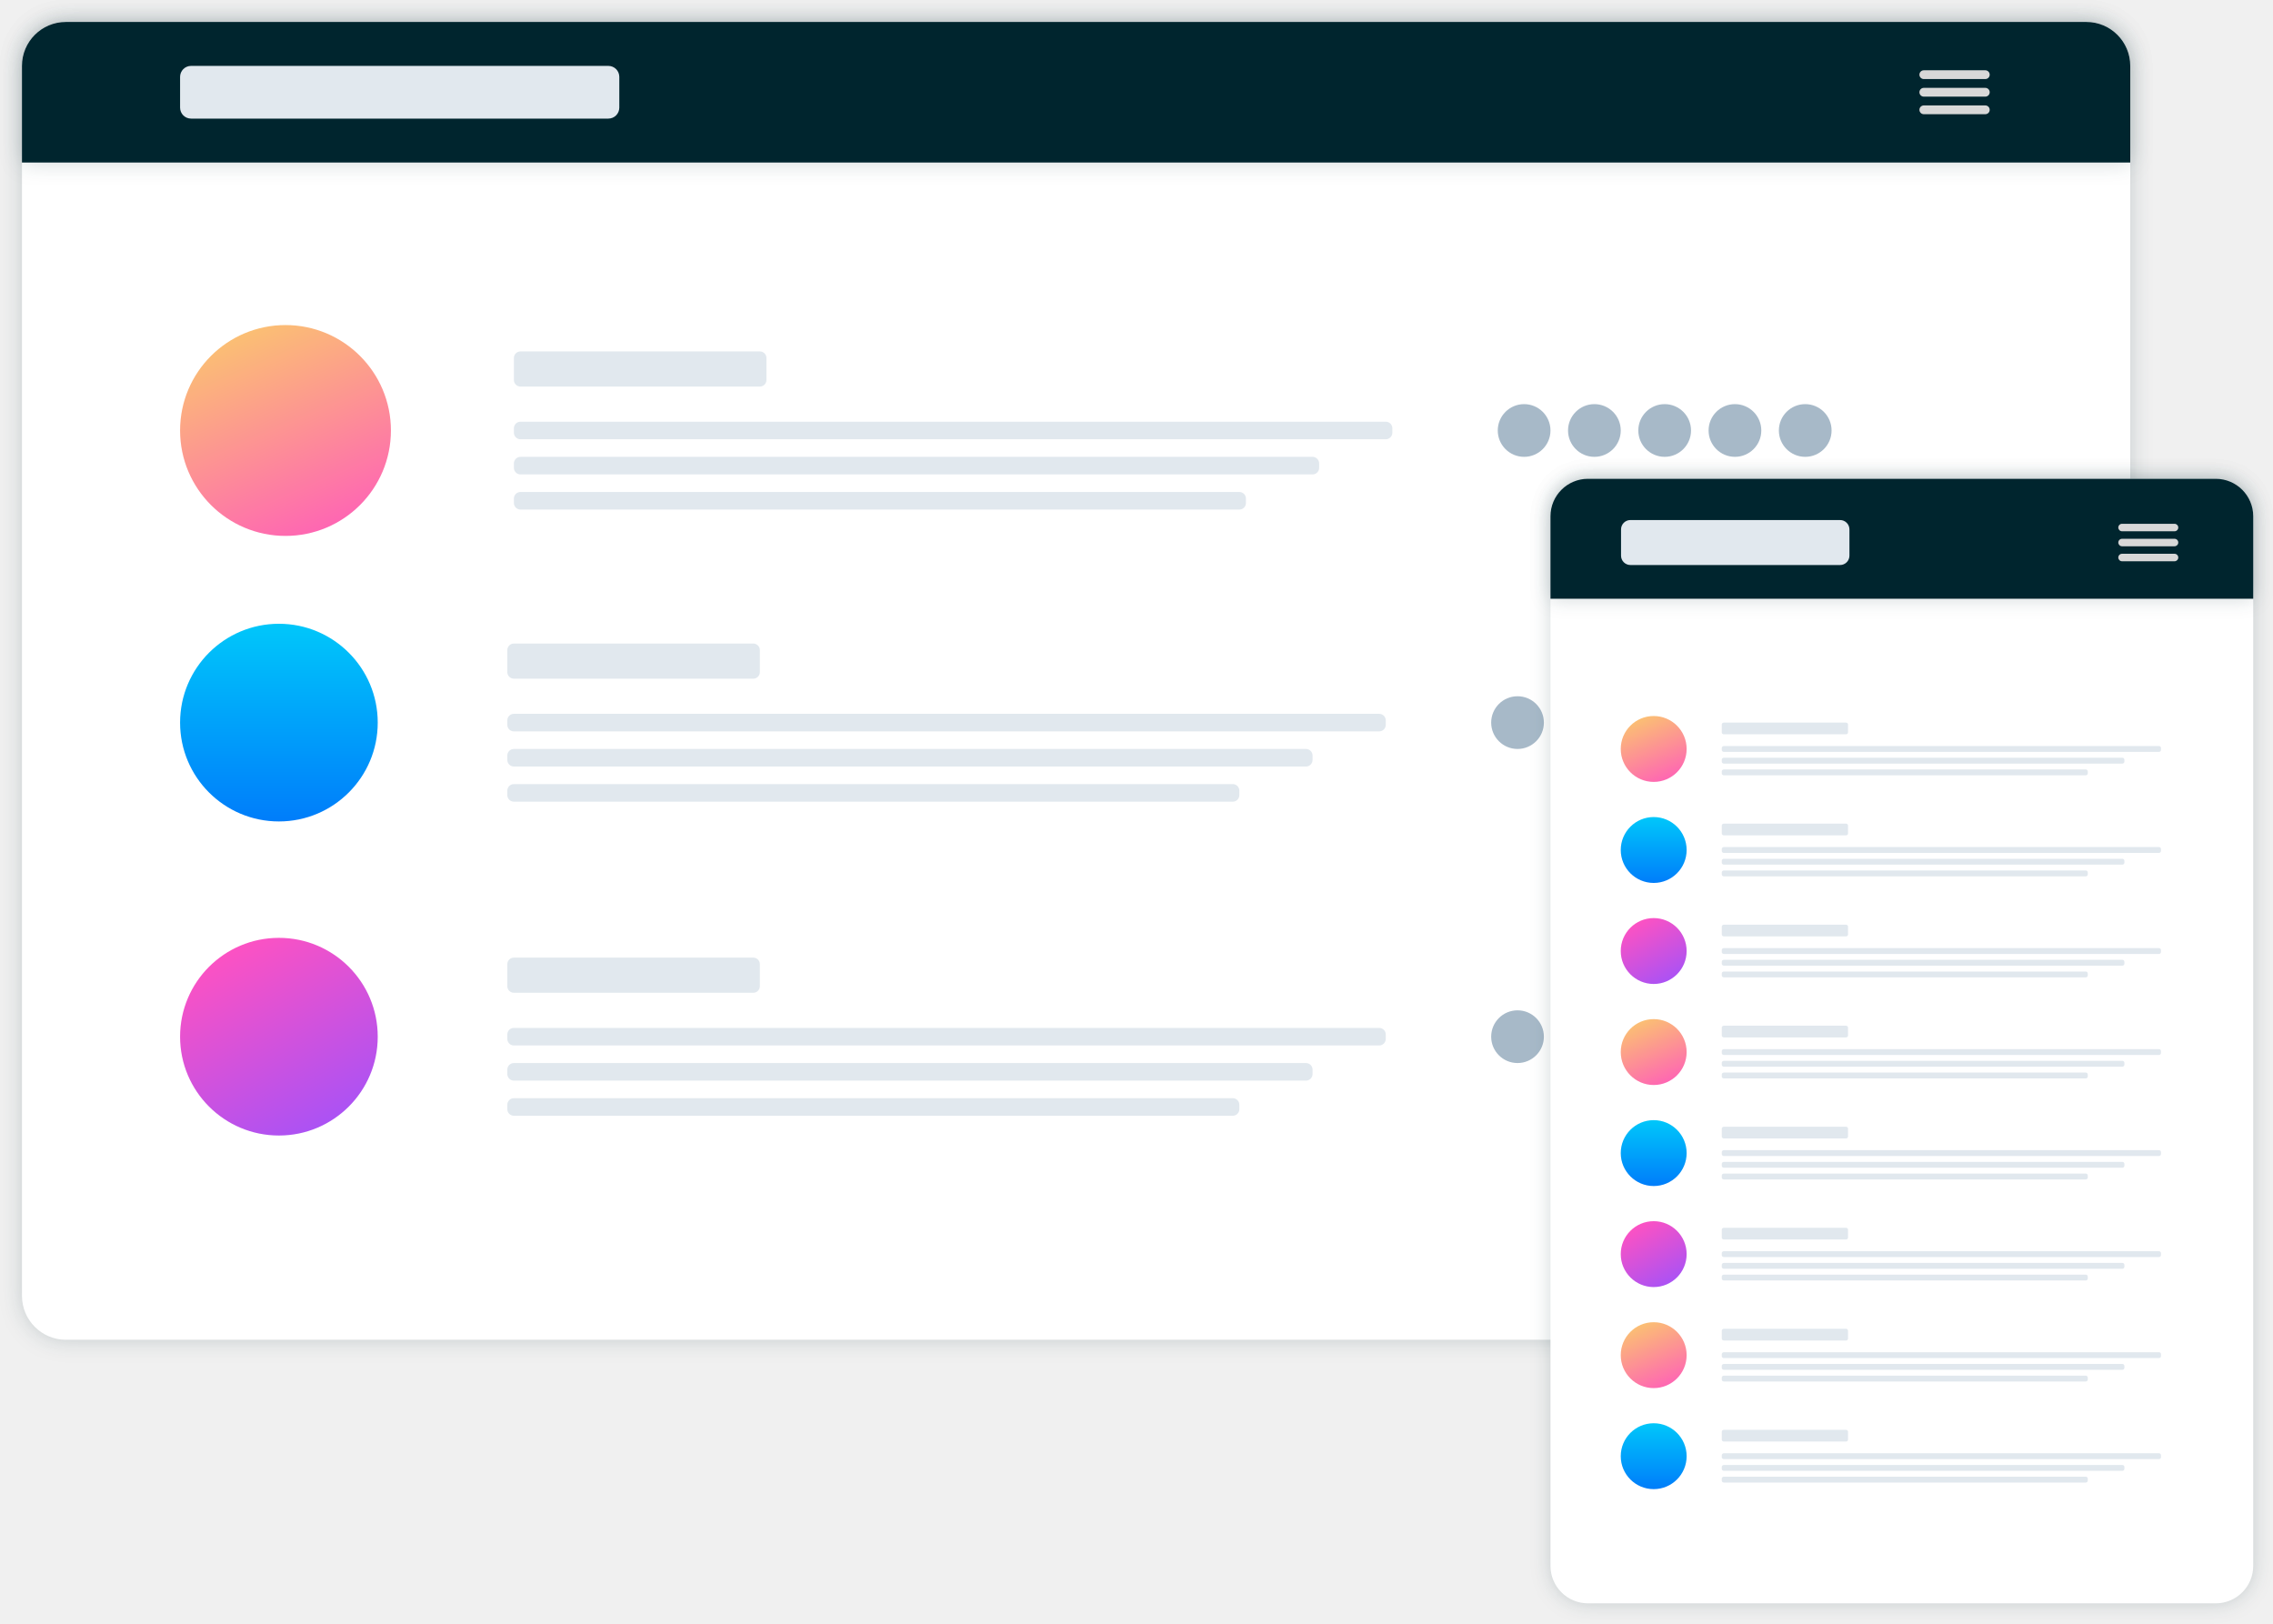
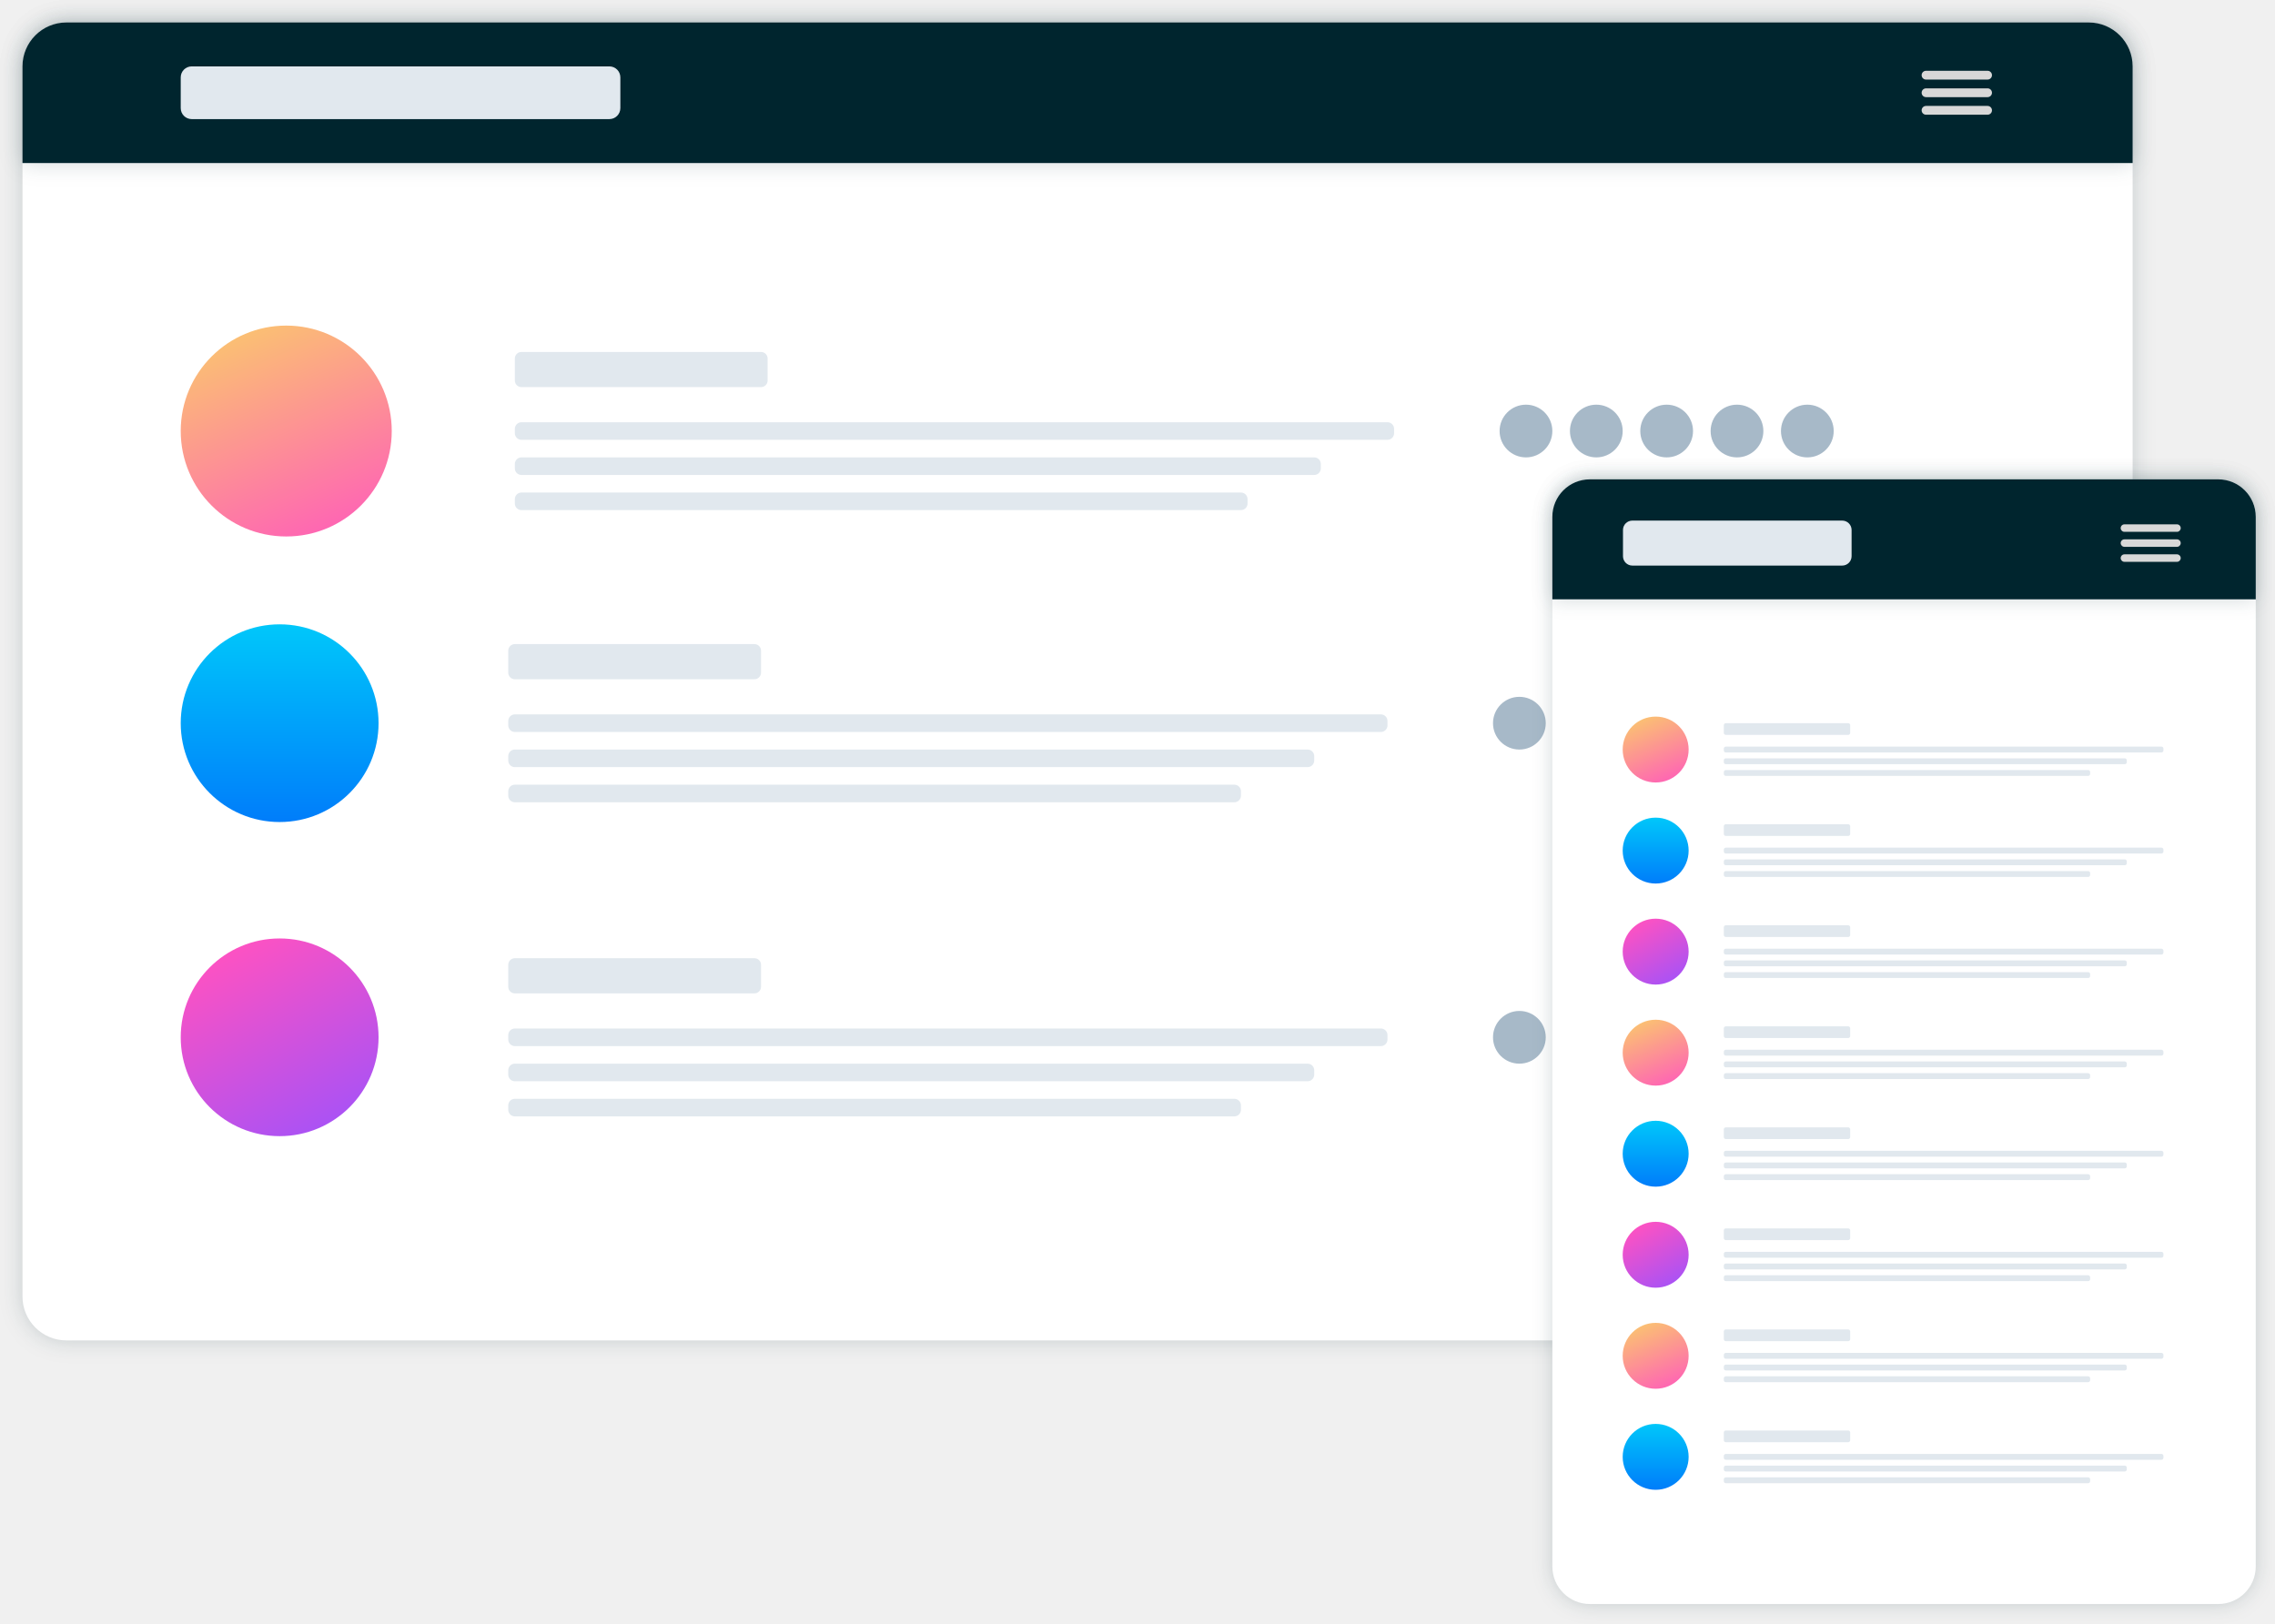
- <svg xmlns="http://www.w3.org/2000/svg" xmlns:xlink="http://www.w3.org/1999/xlink" width="1035" height="739">
+ <svg xmlns="http://www.w3.org/2000/svg" xmlns:xlink="http://www.w3.org/1999/xlink" width="709" height="506">
  <defs>
-     <rect id="b" width="960" height="600" rx="20" />
-     <filter x="-1.6%" y="-2.5%" width="103.1%" height="105%" filterUnits="objectBoundingBox" id="a">
+     <rect id="b" width="657.638" height="410.833" rx="13.701" />
+     <filter x="-1.6%" y="-2.6%" width="103.2%" height="105.1%" filterUnits="objectBoundingBox" id="a">
      <feOffset in="SourceAlpha" result="shadowOffsetOuter1" />
-       <feGaussianBlur stdDeviation="5" in="shadowOffsetOuter1" result="shadowBlurOuter1" />
+       <feGaussianBlur stdDeviation="3.5" in="shadowOffsetOuter1" result="shadowBlurOuter1" />
      <feColorMatrix values="0 0 0 0 0 0 0 0 0 0.145 0 0 0 0 0.18 0 0 0 0.182 0" in="shadowBlurOuter1" />
    </filter>
-     <path d="M20 0h920c11.046 0 20 8.954 20 20v44H0V20C0 8.954 8.954 0 20 0z" id="d" />
-     <filter x="-1.6%" y="-23.4%" width="103.1%" height="146.9%" filterUnits="objectBoundingBox" id="c">
+     <path d="M13.7 0h630.237c7.567 0 13.7 6.134 13.7 13.7v30.122H0V13.701C0 6.134 6.134 0 13.7 0z" id="d" />
+     <filter x="-1.6%" y="-24%" width="103.2%" height="147.9%" filterUnits="objectBoundingBox" id="c">
      <feOffset in="SourceAlpha" result="shadowOffsetOuter1" />
-       <feGaussianBlur stdDeviation="5" in="shadowOffsetOuter1" result="shadowBlurOuter1" />
+       <feGaussianBlur stdDeviation="3.5" in="shadowOffsetOuter1" result="shadowBlurOuter1" />
      <feColorMatrix values="0 0 0 0 0 0 0 0 0 0.145 0 0 0 0 0.18 0 0 0 0.182 0" in="shadowBlurOuter1" />
    </filter>
    <linearGradient x1="14.811%" y1="-22.362%" x2="75.996%" y2="119.406%" id="e">
      <stop stop-color="#FAD961" offset="0%" />
      <stop stop-color="#FF52C1" offset="100%" />
    </linearGradient>
    <linearGradient x1="50%" y1="0%" x2="50%" y2="100%" id="f">
      <stop stop-color="#00C7FA" offset="0%" />
      <stop stop-color="#007DFA" offset="100%" />
    </linearGradient>
    <linearGradient x1="28.973%" y1="0%" x2="90.2%" y2="111.244%" id="g">
      <stop stop-color="#FF52C1" offset="0%" />
      <stop stop-color="#9952FF" offset="100%" />
    </linearGradient>
-     <rect id="i" width="320" height="512" rx="17.067" />
-     <filter x="-4.2%" y="-2.6%" width="108.4%" height="105.3%" filterUnits="objectBoundingBox" id="h">
+     <path d="M11.691 0h195.83c6.457 0 11.692 5.234 11.692 11.691v327.195c0 6.457-5.235 11.692-11.692 11.692H11.691C5.234 350.578 0 345.343 0 338.886V11.691C0 5.234 5.234 0 11.691 0z" id="i" />
+     <filter x="-4.1%" y="-2.6%" width="108.2%" height="105.1%" filterUnits="objectBoundingBox" id="h">
      <feOffset in="SourceAlpha" result="shadowOffsetOuter1" />
-       <feGaussianBlur stdDeviation="4.5" in="shadowOffsetOuter1" result="shadowBlurOuter1" />
+       <feGaussianBlur stdDeviation="3" in="shadowOffsetOuter1" result="shadowBlurOuter1" />
      <feColorMatrix values="0 0 0 0 0 0 0 0 0 0.145 0 0 0 0 0.18 0 0 0 0.182 0" in="shadowBlurOuter1" />
    </filter>
-     <path d="M17.067 0h285.866C312.36 0 320 7.641 320 17.067v37.546H0V17.067C0 7.64 7.641 0 17.067 0z" id="k" />
-     <filter x="-4.2%" y="-24.7%" width="108.4%" height="149.4%" filterUnits="objectBoundingBox" id="j">
+     <path d="M11.691 0h195.83c6.457 0 11.692 5.234 11.692 11.691v25.704H0V11.691C0 5.234 5.234 0 11.691 0z" id="k" />
+     <filter x="-4.1%" y="-24.1%" width="108.2%" height="148.1%" filterUnits="objectBoundingBox" id="j">
      <feOffset in="SourceAlpha" result="shadowOffsetOuter1" />
-       <feGaussianBlur stdDeviation="4.5" in="shadowOffsetOuter1" result="shadowBlurOuter1" />
+       <feGaussianBlur stdDeviation="3" in="shadowOffsetOuter1" result="shadowBlurOuter1" />
      <feColorMatrix values="0 0 0 0 0 0 0 0 0 0.145 0 0 0 0 0.18 0 0 0 0.182 0" in="shadowBlurOuter1" />
    </filter>
  </defs>
  <g fill="none" fill-rule="evenodd">
-     <g transform="translate(10 10)">
+     <g transform="translate(7 7)">
      <use fill="#000" filter="url(#a)" xlink:href="#b" />
      <use fill="#FFF" xlink:href="#b" />
      <use fill="#000" filter="url(#c)" xlink:href="#d" />
      <use fill="#00252E" xlink:href="#d" />
-       <rect fill="#E1E8EE" x="72" y="20" width="200" height="24" rx="5" />
-       <g transform="translate(864 22)" fill="#D8D8D8">
-         <rect width="32" height="4" rx="2" />
-         <rect y="8" width="32" height="4" rx="2" />
-         <rect y="16" width="32" height="4" rx="2" />
+       <rect fill="#E1E8EE" x="49.323" y="13.694" width="137.008" height="16.433" rx="3.425" />
+       <g transform="translate(591.874 15.064)" fill="#D8D8D8">
+         <rect width="21.921" height="2.739" rx="1.369" />
+         <rect y="5.478" width="21.921" height="2.739" rx="1.369" />
+         <rect y="10.956" width="21.921" height="2.739" rx="1.369" />
      </g>
-       <g transform="translate(72 138)">
-         <circle fill="url(#e)" cx="48" cy="48" r="48" />
-         <g transform="translate(152 12)" fill="#E1E8EE">
-           <rect width="115" height="16" rx="3" />
-           <rect y="32" width="400" height="8" rx="3" />
-           <rect y="48" width="366.667" height="8" rx="3" />
-           <rect y="64" width="333.333" height="8" rx="3" />
+       <g transform="translate(49.323 94.492)">
+         <ellipse fill="url(#e)" cx="32.882" cy="32.867" rx="32.882" ry="32.867" />
+         <g transform="translate(104.126 8.217)" fill="#E1E8EE">
+           <rect width="78.78" height="10.956" rx="2.055" />
+           <rect y="21.911" width="274.016" height="5.478" rx="2.055" />
+           <rect y="32.867" width="251.181" height="5.478" rx="2.055" />
+           <rect y="43.822" width="228.346" height="5.478" rx="2.055" />
        </g>
-         <g transform="translate(600 36)" fill="#A7B9C8">
-           <circle cx="12" cy="12" r="12" />
-           <circle cx="76" cy="12" r="12" />
-           <circle cx="44" cy="12" r="12" />
-           <circle cx="108" cy="12" r="12" />
-           <circle cx="140" cy="12" r="12" />
+         <g transform="translate(411.024 24.65)" fill="#A7B9C8">
+           <ellipse cx="8.22" cy="8.217" rx="8.22" ry="8.217" />
+           <ellipse cx="52.063" cy="8.217" rx="8.22" ry="8.217" />
+           <ellipse cx="30.142" cy="8.217" rx="8.22" ry="8.217" />
+           <ellipse cx="73.984" cy="8.217" rx="8.22" ry="8.217" />
+           <ellipse cx="95.906" cy="8.217" rx="8.22" ry="8.217" />
        </g>
      </g>
-       <g transform="translate(72 274)">
-         <circle fill="url(#f)" cx="45" cy="45" r="45" />
-         <g transform="translate(149 9)" fill="#E1E8EE">
-           <rect width="115" height="16" rx="3" />
-           <rect y="32" width="400" height="8" rx="3" />
-           <rect y="48" width="366.667" height="8" rx="3" />
-           <rect y="64" width="333.333" height="8" rx="3" />
+       <g transform="translate(49.323 187.614)">
+         <ellipse fill="url(#f)" cx="30.827" cy="30.813" rx="30.827" ry="30.813" />
+         <g transform="translate(102.07 6.162)" fill="#E1E8EE">
+           <rect width="78.78" height="10.956" rx="2.055" />
+           <rect y="21.911" width="274.016" height="5.478" rx="2.055" />
+           <rect y="32.867" width="251.181" height="5.478" rx="2.055" />
+           <rect y="43.822" width="228.346" height="5.478" rx="2.055" />
        </g>
-         <g transform="translate(597 33)" fill="#A7B9C8">
-           <circle cx="12" cy="12" r="12" />
-           <circle cx="76" cy="12" r="12" />
-           <circle cx="44" cy="12" r="12" />
+         <g transform="translate(408.969 22.596)" fill="#A7B9C8">
+           <ellipse cx="8.22" cy="8.217" rx="8.22" ry="8.217" />
+           <ellipse cx="52.063" cy="8.217" rx="8.22" ry="8.217" />
+           <ellipse cx="30.142" cy="8.217" rx="8.22" ry="8.217" />
        </g>
      </g>
-       <g transform="translate(72 417)">
-         <circle fill="url(#g)" cx="45" cy="45" r="45" />
-         <g transform="translate(149 9)" fill="#E1E8EE">
-           <rect width="115" height="16" rx="3" />
-           <rect y="32" width="400" height="8" rx="3" />
-           <rect y="48" width="366.667" height="8" rx="3" />
-           <rect y="64" width="333.333" height="8" rx="3" />
+       <g transform="translate(49.323 285.53)">
+         <ellipse fill="url(#g)" cx="30.827" cy="30.813" rx="30.827" ry="30.813" />
+         <g transform="translate(102.07 6.162)" fill="#E1E8EE">
+           <rect width="78.78" height="10.956" rx="2.055" />
+           <rect y="21.911" width="274.016" height="5.478" rx="2.055" />
+           <rect y="32.867" width="251.181" height="5.478" rx="2.055" />
+           <rect y="43.822" width="228.346" height="5.478" rx="2.055" />
        </g>
-         <g transform="translate(597 33)" fill="#A7B9C8">
-           <circle cx="12" cy="12" r="12" />
-           <circle cx="76" cy="12" r="12" />
-           <circle cx="44" cy="12" r="12" />
-           <circle cx="108" cy="12" r="12" />
+         <g transform="translate(408.969 22.596)" fill="#A7B9C8">
+           <ellipse cx="8.22" cy="8.217" rx="8.22" ry="8.217" />
+           <ellipse cx="52.063" cy="8.217" rx="8.22" ry="8.217" />
+           <ellipse cx="30.142" cy="8.217" rx="8.22" ry="8.217" />
+           <ellipse cx="73.984" cy="8.217" rx="8.22" ry="8.217" />
        </g>
      </g>
    </g>
-     <g transform="translate(706 218)">
+     <g transform="translate(483.787 149.422)">
      <use fill="#000" filter="url(#h)" xlink:href="#i" />
      <use fill="#FFF" xlink:href="#i" />
    </g>
-     <g transform="translate(706 218)">
+     <g transform="translate(483.787 149.422)">
      <use fill="#000" filter="url(#j)" xlink:href="#k" />
      <use fill="#00252E" xlink:href="#k" />
    </g>
-     <g transform="translate(738.133 236.773)">
-       <rect fill="#E1E8EE" width="104" height="20.48" rx="4.267" />
-       <g transform="translate(226.427 1.707)" fill="#D8D8D8">
-         <rect width="27.307" height="3.413" rx="1.707" />
-         <rect y="6.827" width="27.307" height="3.413" rx="1.707" />
-         <rect y="13.653" width="27.307" height="3.413" rx="1.707" />
+     <g transform="translate(505.8 162.277)">
+       <rect fill="#E1E8EE" width="71.244" height="14.023" rx="2.923" />
+       <g transform="translate(155.111 1.169)" fill="#D8D8D8">
+         <rect width="18.706" height="2.337" rx="1.169" />
+         <rect y="4.674" width="18.706" height="2.337" rx="1.169" />
+         <rect y="9.349" width="18.706" height="2.337" rx="1.169" />
      </g>
    </g>
-     <g transform="translate(738 326)">
-       <circle fill="url(#e)" cx="15" cy="15" r="15" />
-       <g transform="translate(46 3)" fill="#E1E8EE">
-         <rect width="57.5" height="5.333" rx=".92" />
-         <rect y="10.667" width="200" height="2.667" rx=".92" />
-         <rect y="16" width="183.333" height="2.667" rx=".92" />
-         <rect y="21.333" width="166.667" height="2.667" rx=".92" />
+     <g transform="translate(505.709 223.372)">
+       <ellipse fill="url(#e)" cx="10.276" cy="10.271" rx="10.276" ry="10.271" />
+       <g transform="translate(31.512 2.054)" fill="#E1E8EE">
+         <rect width="39.39" height="3.652" rx=".63" />
+         <rect y="7.304" width="137.008" height="1.826" rx=".63" />
+         <rect y="10.956" width="125.591" height="1.826" rx=".63" />
+         <rect y="14.607" width="114.173" height="1.826" rx=".63" />
      </g>
    </g>
-     <g transform="translate(738 464)">
-       <circle fill="url(#e)" cx="15" cy="15" r="15" />
-       <g transform="translate(46 3)" fill="#E1E8EE">
-         <rect width="57.5" height="5.333" rx=".92" />
-         <rect y="10.667" width="200" height="2.667" rx=".92" />
-         <rect y="16" width="183.333" height="2.667" rx=".92" />
-         <rect y="21.333" width="166.667" height="2.667" rx=".92" />
+     <g transform="translate(505.709 317.864)">
+       <ellipse fill="url(#e)" cx="10.276" cy="10.271" rx="10.276" ry="10.271" />
+       <g transform="translate(31.512 2.054)" fill="#E1E8EE">
+         <rect width="39.39" height="3.652" rx=".63" />
+         <rect y="7.304" width="137.008" height="1.826" rx=".63" />
+         <rect y="10.956" width="125.591" height="1.826" rx=".63" />
+         <rect y="14.607" width="114.173" height="1.826" rx=".63" />
      </g>
    </g>
-     <g transform="translate(738 372)">
-       <g transform="translate(46 3)" fill="#E1E8EE">
-         <rect width="57.5" height="5.333" rx=".92" />
-         <rect y="10.667" width="200" height="2.667" rx=".92" />
-         <rect y="16" width="183.333" height="2.667" rx=".92" />
-         <rect y="21.333" width="166.667" height="2.667" rx=".92" />
+     <g transform="translate(505.709 254.87)">
+       <g transform="translate(31.512 2.054)" fill="#E1E8EE">
+         <rect width="39.39" height="3.652" rx=".63" />
+         <rect y="7.304" width="137.008" height="1.826" rx=".63" />
+         <rect y="10.956" width="125.591" height="1.826" rx=".63" />
+         <rect y="14.607" width="114.173" height="1.826" rx=".63" />
      </g>
-       <circle fill="url(#f)" cx="15" cy="15" r="15" />
+       <ellipse fill="url(#f)" cx="10.276" cy="10.271" rx="10.276" ry="10.271" />
    </g>
-     <g transform="translate(738 510)">
-       <g transform="translate(46 3)" fill="#E1E8EE">
-         <rect width="57.5" height="5.333" rx=".92" />
-         <rect y="10.667" width="200" height="2.667" rx=".92" />
-         <rect y="16" width="183.333" height="2.667" rx=".92" />
-         <rect y="21.333" width="166.667" height="2.667" rx=".92" />
+     <g transform="translate(505.709 349.361)">
+       <g transform="translate(31.512 2.054)" fill="#E1E8EE">
+         <rect width="39.39" height="3.652" rx=".63" />
+         <rect y="7.304" width="137.008" height="1.826" rx=".63" />
+         <rect y="10.956" width="125.591" height="1.826" rx=".63" />
+         <rect y="14.607" width="114.173" height="1.826" rx=".63" />
      </g>
-       <circle fill="url(#f)" cx="15" cy="15" r="15" />
+       <ellipse fill="url(#f)" cx="10.276" cy="10.271" rx="10.276" ry="10.271" />
    </g>
-     <g transform="translate(738 418)">
-       <g transform="translate(46 3)" fill="#E1E8EE">
-         <rect width="57.5" height="5.333" rx=".92" />
-         <rect y="10.667" width="200" height="2.667" rx=".92" />
-         <rect y="16" width="183.333" height="2.667" rx=".92" />
-         <rect y="21.333" width="166.667" height="2.667" rx=".92" />
+     <g transform="translate(505.709 286.367)">
+       <g transform="translate(31.512 2.054)" fill="#E1E8EE">
+         <rect width="39.39" height="3.652" rx=".63" />
+         <rect y="7.304" width="137.008" height="1.826" rx=".63" />
+         <rect y="10.956" width="125.591" height="1.826" rx=".63" />
+         <rect y="14.607" width="114.173" height="1.826" rx=".63" />
      </g>
-       <circle fill="url(#g)" cx="15" cy="15" r="15" />
+       <ellipse fill="url(#g)" cx="10.276" cy="10.271" rx="10.276" ry="10.271" />
    </g>
-     <g transform="translate(738 556)">
-       <g transform="translate(46 3)" fill="#E1E8EE">
-         <rect width="57.5" height="5.333" rx=".92" />
-         <rect y="10.667" width="200" height="2.667" rx=".92" />
-         <rect y="16" width="183.333" height="2.667" rx=".92" />
-         <rect y="21.333" width="166.667" height="2.667" rx=".92" />
+     <g transform="translate(505.709 380.858)">
+       <g transform="translate(31.512 2.054)" fill="#E1E8EE">
+         <rect width="39.39" height="3.652" rx=".63" />
+         <rect y="7.304" width="137.008" height="1.826" rx=".63" />
+         <rect y="10.956" width="125.591" height="1.826" rx=".63" />
+         <rect y="14.607" width="114.173" height="1.826" rx=".63" />
      </g>
-       <circle fill="url(#g)" cx="15" cy="15" r="15" />
+       <ellipse fill="url(#g)" cx="10.276" cy="10.271" rx="10.276" ry="10.271" />
    </g>
-     <g transform="translate(738 602)">
-       <circle fill="url(#e)" cx="15" cy="15" r="15" />
-       <g transform="translate(46 3)" fill="#E1E8EE">
-         <rect width="57.5" height="5.333" rx=".92" />
-         <rect y="10.667" width="200" height="2.667" rx=".92" />
-         <rect y="16" width="183.333" height="2.667" rx=".92" />
-         <rect y="21.333" width="166.667" height="2.667" rx=".92" />
+     <g transform="translate(505.709 412.356)">
+       <ellipse fill="url(#e)" cx="10.276" cy="10.271" rx="10.276" ry="10.271" />
+       <g transform="translate(31.512 2.054)" fill="#E1E8EE">
+         <rect width="39.39" height="3.652" rx=".63" />
+         <rect y="7.304" width="137.008" height="1.826" rx=".63" />
+         <rect y="10.956" width="125.591" height="1.826" rx=".63" />
+         <rect y="14.607" width="114.173" height="1.826" rx=".63" />
      </g>
    </g>
-     <g transform="translate(738 648)">
-       <g transform="translate(46 3)" fill="#E1E8EE">
-         <rect width="57.5" height="5.333" rx=".92" />
-         <rect y="10.667" width="200" height="2.667" rx=".92" />
-         <rect y="16" width="183.333" height="2.667" rx=".92" />
-         <rect y="21.333" width="166.667" height="2.667" rx=".92" />
+     <g transform="translate(505.709 443.853)">
+       <g transform="translate(31.512 2.054)" fill="#E1E8EE">
+         <rect width="39.39" height="3.652" rx=".63" />
+         <rect y="7.304" width="137.008" height="1.826" rx=".63" />
+         <rect y="10.956" width="125.591" height="1.826" rx=".63" />
+         <rect y="14.607" width="114.173" height="1.826" rx=".63" />
      </g>
-       <circle fill="url(#f)" cx="15" cy="15" r="15" />
+       <ellipse fill="url(#f)" cx="10.276" cy="10.271" rx="10.276" ry="10.271" />
    </g>
  </g>
</svg>
